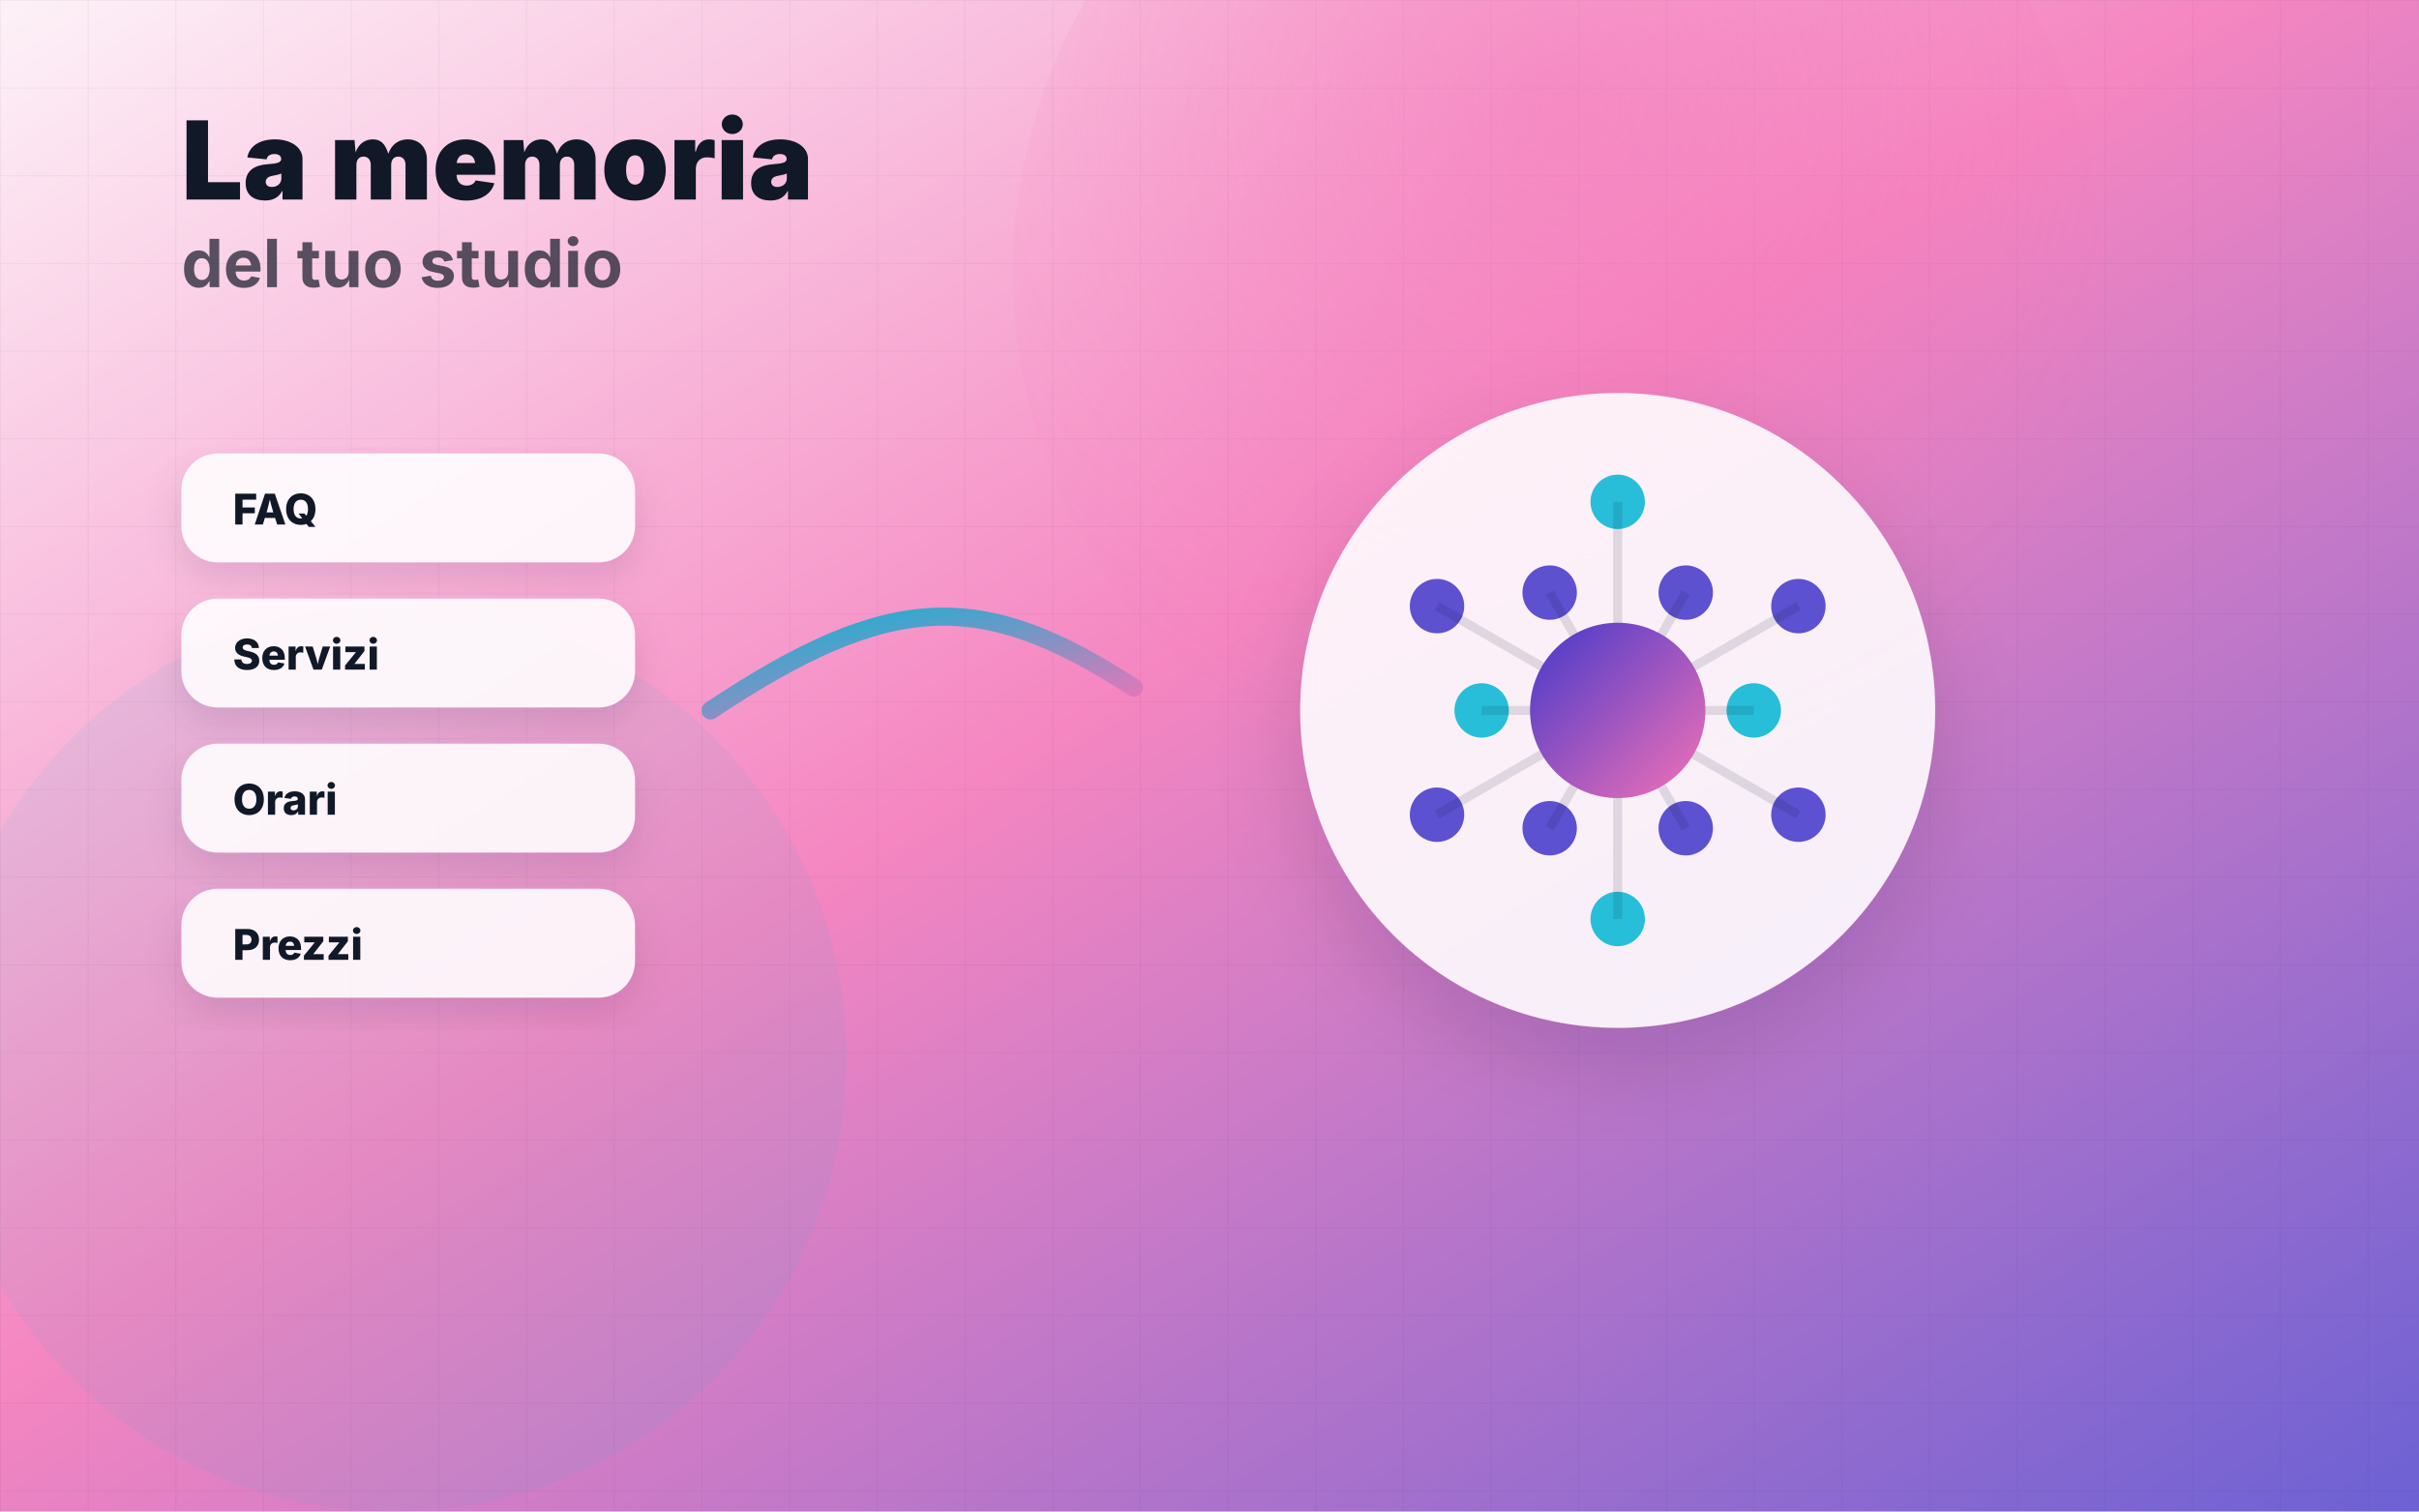
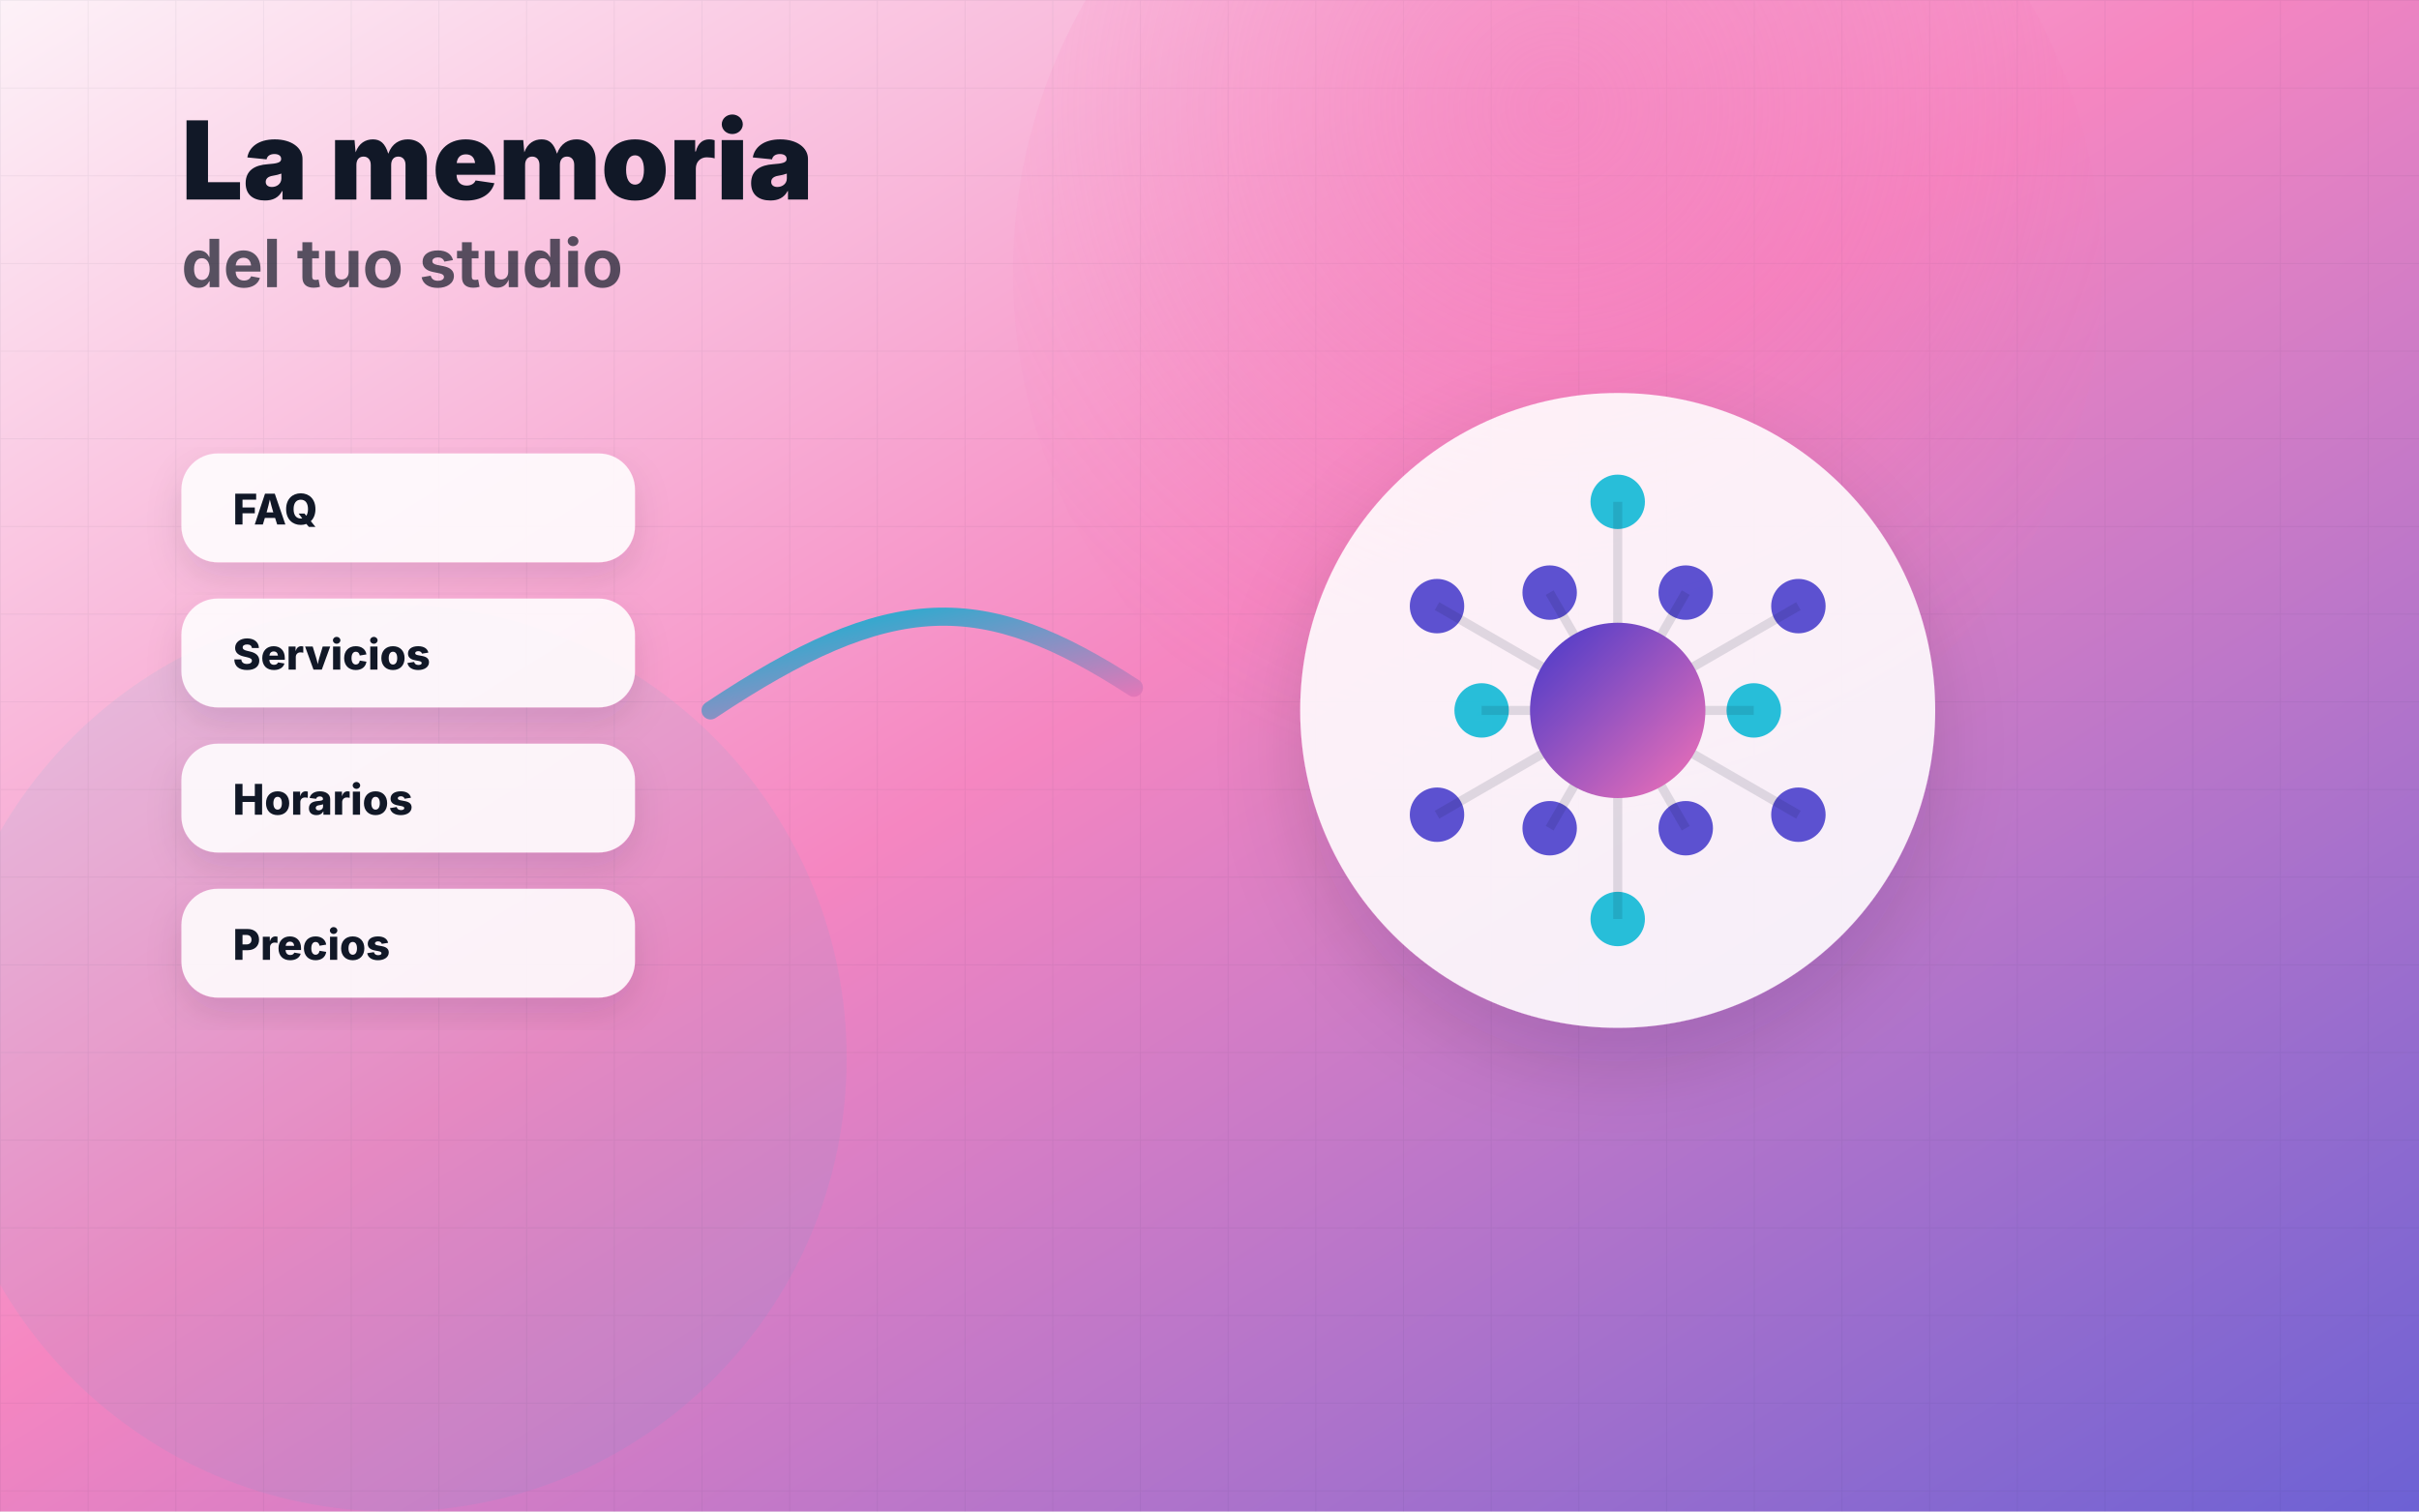
<svg xmlns="http://www.w3.org/2000/svg" width="1600" height="1000" viewBox="0 0 1600 1000" role="img" aria-labelledby="title-a15 desc-a15">
  <defs>
    <linearGradient id="bg-a15" x1="0" y1="0" x2="1" y2="1">
      <stop offset="0%" stop-color="#fdf2f8" />
      <stop offset="46%" stop-color="#f586c1" />
      <stop offset="100%" stop-color="#6c61d4" />
    </linearGradient>
    <linearGradient id="primary-a15" x1="0" y1="0" x2="1" y2="1">
      <stop offset="0%" stop-color="#4338ca" />
      <stop offset="100%" stop-color="#f472b6" />
    </linearGradient>
    <linearGradient id="accent-a15" x1="0" y1="0" x2="1" y2="1">
      <stop offset="0%" stop-color="#06b6d4" />
      <stop offset="100%" stop-color="#f472b6" />
    </linearGradient>
    <radialGradient id="glow-a15" cx="50%" cy="35%" r="70%">
      <stop offset="0%" stop-color="#f472b6" stop-opacity=".45" />
      <stop offset="70%" stop-color="#f472b6" stop-opacity=".08" />
      <stop offset="100%" stop-color="#f472b6" stop-opacity="0" />
    </radialGradient>
    <filter id="softShadow-a15" x="-20%" y="-20%" width="140%" height="150%">
      <feDropShadow dx="0" dy="24" stdDeviation="28" flood-color="#0f172a" flood-opacity=".16" />
    </filter>
    <filter id="smallShadow-a15" x="-20%" y="-20%" width="140%" height="150%">
      <feDropShadow dx="0" dy="10" stdDeviation="12" flood-color="#0f172a" flood-opacity=".12" />
    </filter>
    <pattern id="grid-a15" width="58" height="58" patternUnits="userSpaceOnUse">
      <path d="M 58 0 L 0 0 0 58" fill="none" stroke="#0f172a" stroke-opacity=".055" stroke-width="1" />
    </pattern>
    <pattern id="dots-a15" width="34" height="34" patternUnits="userSpaceOnUse">
      <circle cx="4" cy="4" r="2" fill="#0f172a" opacity=".06" />
    </pattern>
    <clipPath id="phoneClip-a15">
      <rect x="0" y="0" width="360" height="700" rx="48" />
    </clipPath>
  </defs>
  <rect width="1600" height="1000" fill="url(#bg-a15)" />
  <rect width="1600" height="1000" fill="url(#grid-a15)" />
  <circle cx="1030" cy="180" r="360" fill="url(#glow-a15)" />
  <circle cx="260" cy="700" r="300" fill="#06b6d4" opacity=".07" />
  <g font-family="Inter, ui-sans-serif, system-ui, -apple-system, BlinkMacSystemFont, 'Segoe UI', sans-serif">
    <text x="120" y="132" fill="#111827" font-size="72" font-weight="880" opacity="1">La memoria</text>
    <text x="120" y="190" fill="#111827" font-size="44" font-weight="740" opacity="0.7">del tuo studio</text>
    <g transform="translate(120 300)">
      <rect x="0" y="0" width="300" height="72" rx="24" fill="#fff" opacity=".88" filter="url(#smallShadow-a15)" />
      <text x="34" y="47" fill="#111827" font-size="28" font-weight="830">FAQ</text>
      <rect x="0" y="96" width="300" height="72" rx="24" fill="#fff" opacity=".88" filter="url(#smallShadow-a15)" />
-       <text x="34" y="143" fill="#111827" font-size="28" font-weight="830">Servizi</text>
+       <text x="34" y="143" fill="#111827" font-size="28" font-weight="830">Servicios</text>
      <rect x="0" y="192" width="300" height="72" rx="24" fill="#fff" opacity=".88" filter="url(#smallShadow-a15)" />
-       <text x="34" y="239" fill="#111827" font-size="28" font-weight="830">Orari</text>
+       <text x="34" y="239" fill="#111827" font-size="28" font-weight="830">Horarios</text>
      <rect x="0" y="288" width="300" height="72" rx="24" fill="#fff" opacity=".88" filter="url(#smallShadow-a15)" />
-       <text x="34" y="335" fill="#111827" font-size="28" font-weight="830">Prezzi</text>
+       <text x="34" y="335" fill="#111827" font-size="28" font-weight="830">Precios</text>
    </g>
    <path d="M470 470 C590 390 650 390 750 455" stroke="url(#accent-a15)" stroke-width="12" fill="none" stroke-linecap="round" />
    <g transform="translate(810 220)">
      <circle cx="260" cy="250" r="210" fill="#fff" opacity=".88" filter="url(#softShadow-a15)" />
      <circle cx="350" cy="250" r="18" fill="#06b6d4" opacity=".86" />
      <line x1="260" y1="250" x2="350" y2="250" stroke="#0f172a" stroke-opacity=".12" stroke-width="6" />
      <circle cx="379.512" cy="319" r="18" fill="#4338ca" opacity=".86" />
      <line x1="260" y1="250" x2="379.512" y2="319" stroke="#0f172a" stroke-opacity=".12" stroke-width="6" />
      <circle cx="305" cy="327.942" r="18" fill="#4338ca" opacity=".86" />
      <line x1="260" y1="250" x2="305" y2="327.942" stroke="#0f172a" stroke-opacity=".12" stroke-width="6" />
      <circle cx="260" cy="388" r="18" fill="#06b6d4" opacity=".86" />
      <line x1="260" y1="250" x2="260" y2="388" stroke="#0f172a" stroke-opacity=".12" stroke-width="6" />
      <circle cx="215" cy="327.942" r="18" fill="#4338ca" opacity=".86" />
      <line x1="260" y1="250" x2="215" y2="327.942" stroke="#0f172a" stroke-opacity=".12" stroke-width="6" />
      <circle cx="140.488" cy="319" r="18" fill="#4338ca" opacity=".86" />
      <line x1="260" y1="250" x2="140.488" y2="319" stroke="#0f172a" stroke-opacity=".12" stroke-width="6" />
      <circle cx="170" cy="250" r="18" fill="#06b6d4" opacity=".86" />
      <line x1="260" y1="250" x2="170" y2="250" stroke="#0f172a" stroke-opacity=".12" stroke-width="6" />
      <circle cx="140.488" cy="181" r="18" fill="#4338ca" opacity=".86" />
      <line x1="260" y1="250" x2="140.488" y2="181" stroke="#0f172a" stroke-opacity=".12" stroke-width="6" />
      <circle cx="215" cy="172.058" r="18" fill="#4338ca" opacity=".86" />
      <line x1="260" y1="250" x2="215" y2="172.058" stroke="#0f172a" stroke-opacity=".12" stroke-width="6" />
      <circle cx="260" cy="112" r="18" fill="#06b6d4" opacity=".86" />
      <line x1="260" y1="250" x2="260" y2="112" stroke="#0f172a" stroke-opacity=".12" stroke-width="6" />
      <circle cx="305" cy="172.058" r="18" fill="#4338ca" opacity=".86" />
      <line x1="260" y1="250" x2="305" y2="172.058" stroke="#0f172a" stroke-opacity=".12" stroke-width="6" />
      <circle cx="379.512" cy="181" r="18" fill="#4338ca" opacity=".86" />
      <line x1="260" y1="250" x2="379.512" y2="181" stroke="#0f172a" stroke-opacity=".12" stroke-width="6" />
      <circle cx="260" cy="250" r="58" fill="url(#primary-a15)" />
    </g>
  </g>
</svg>
